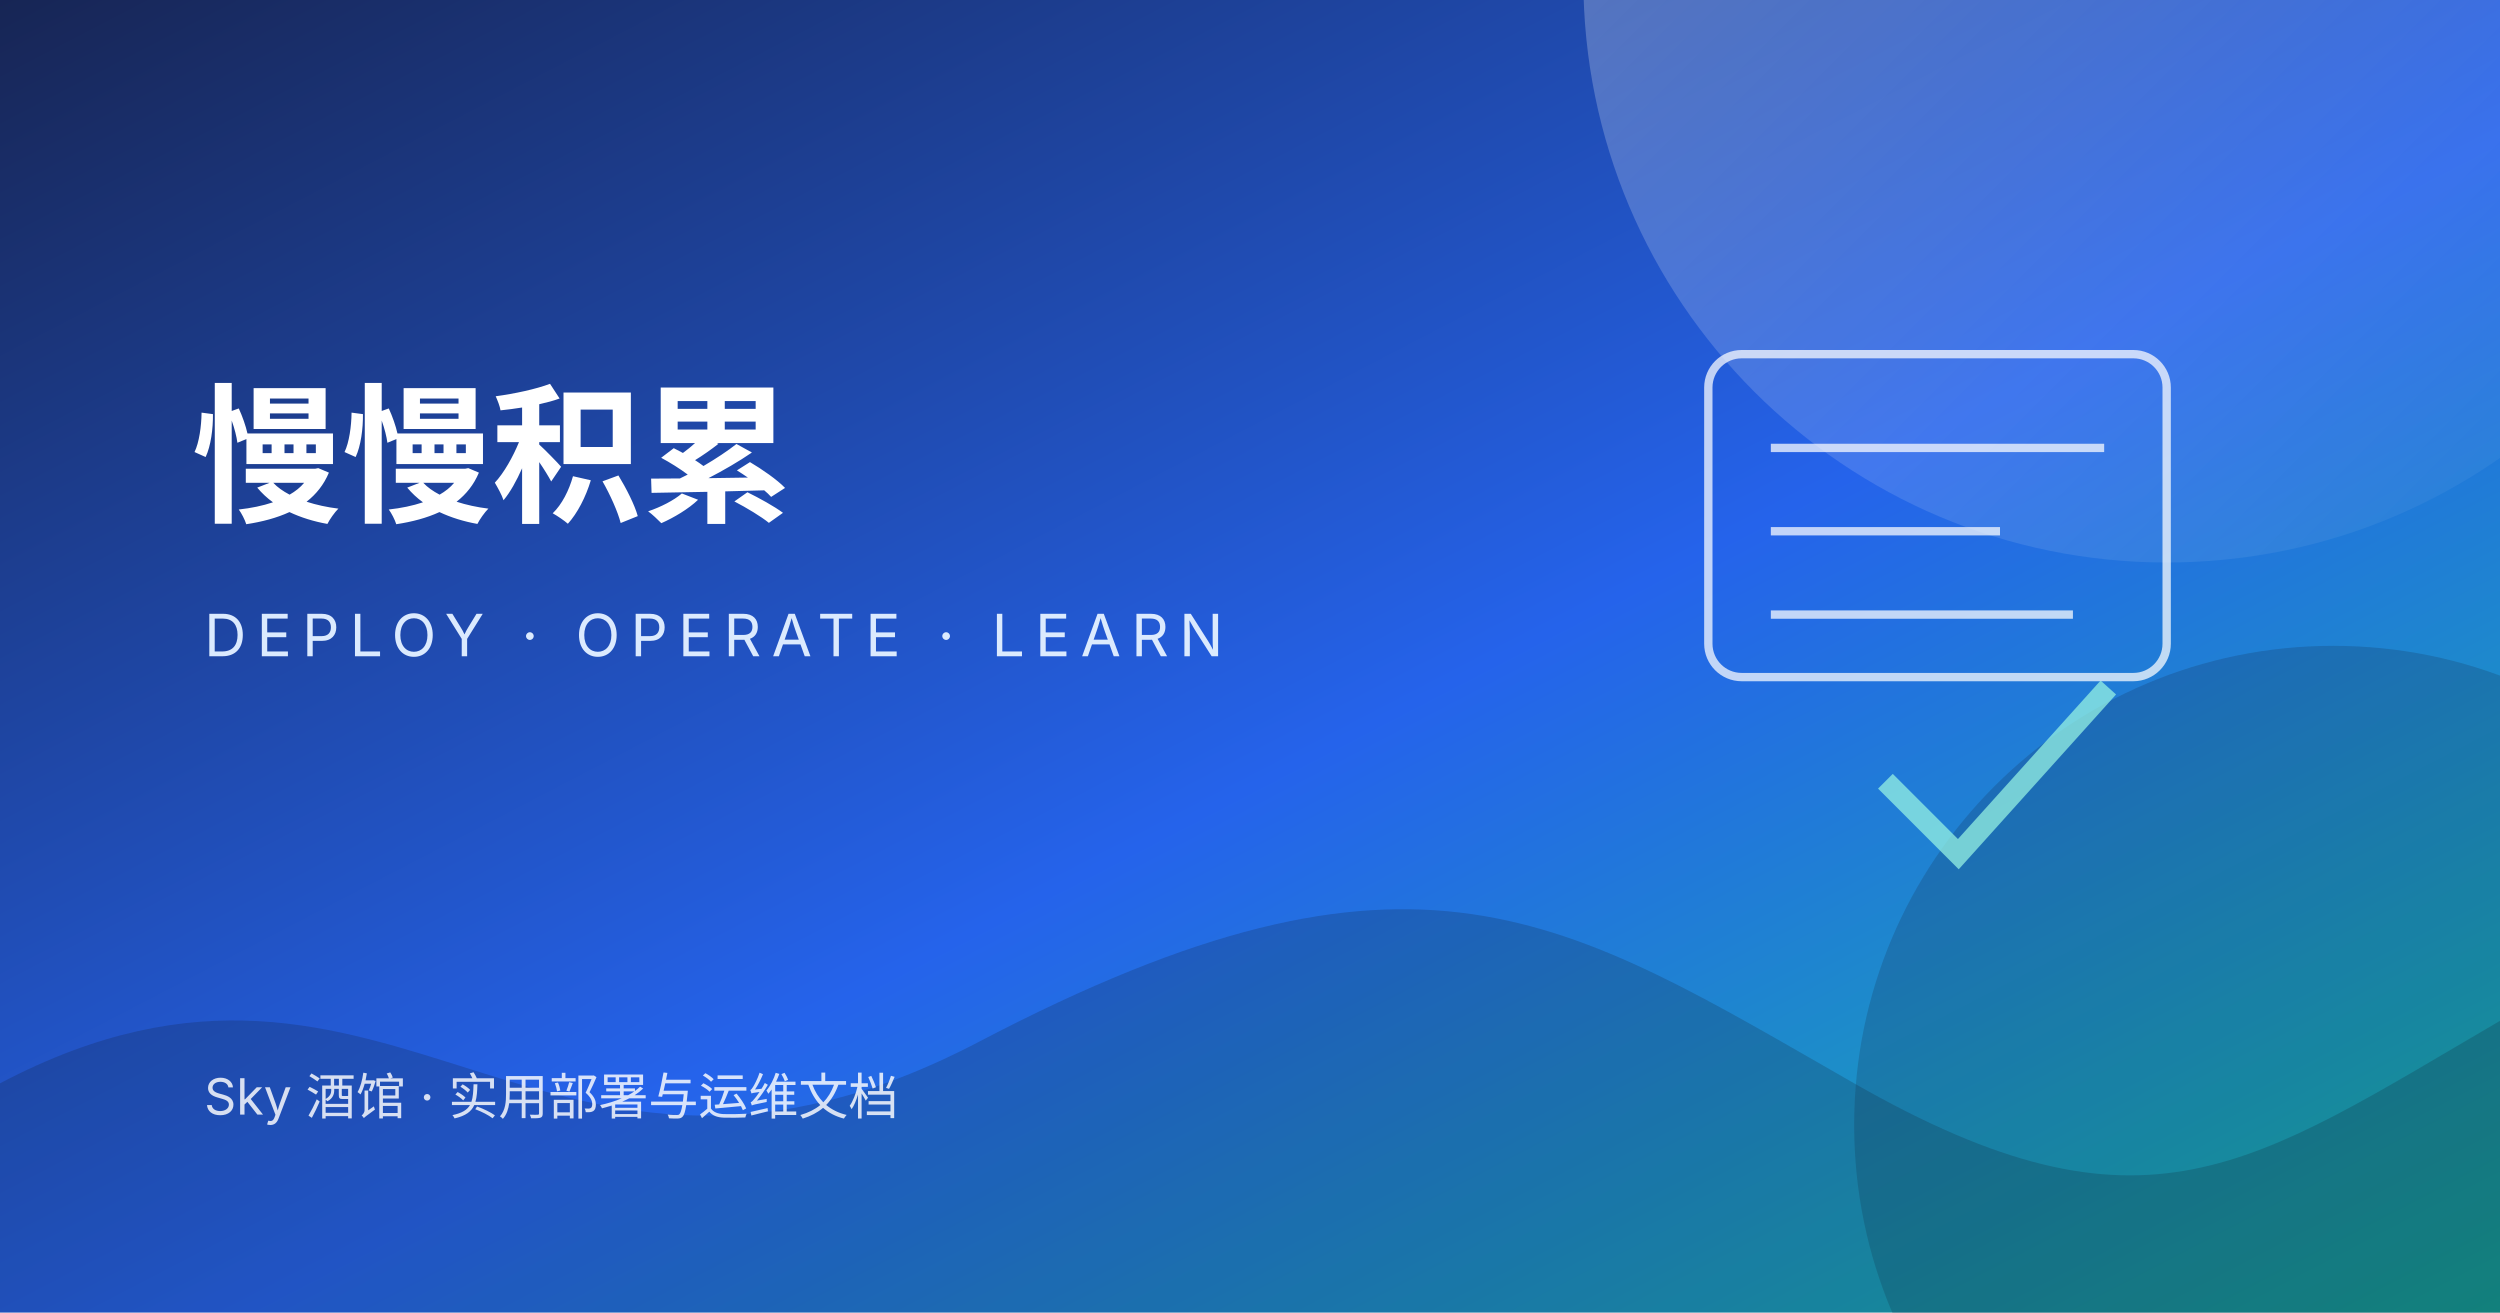
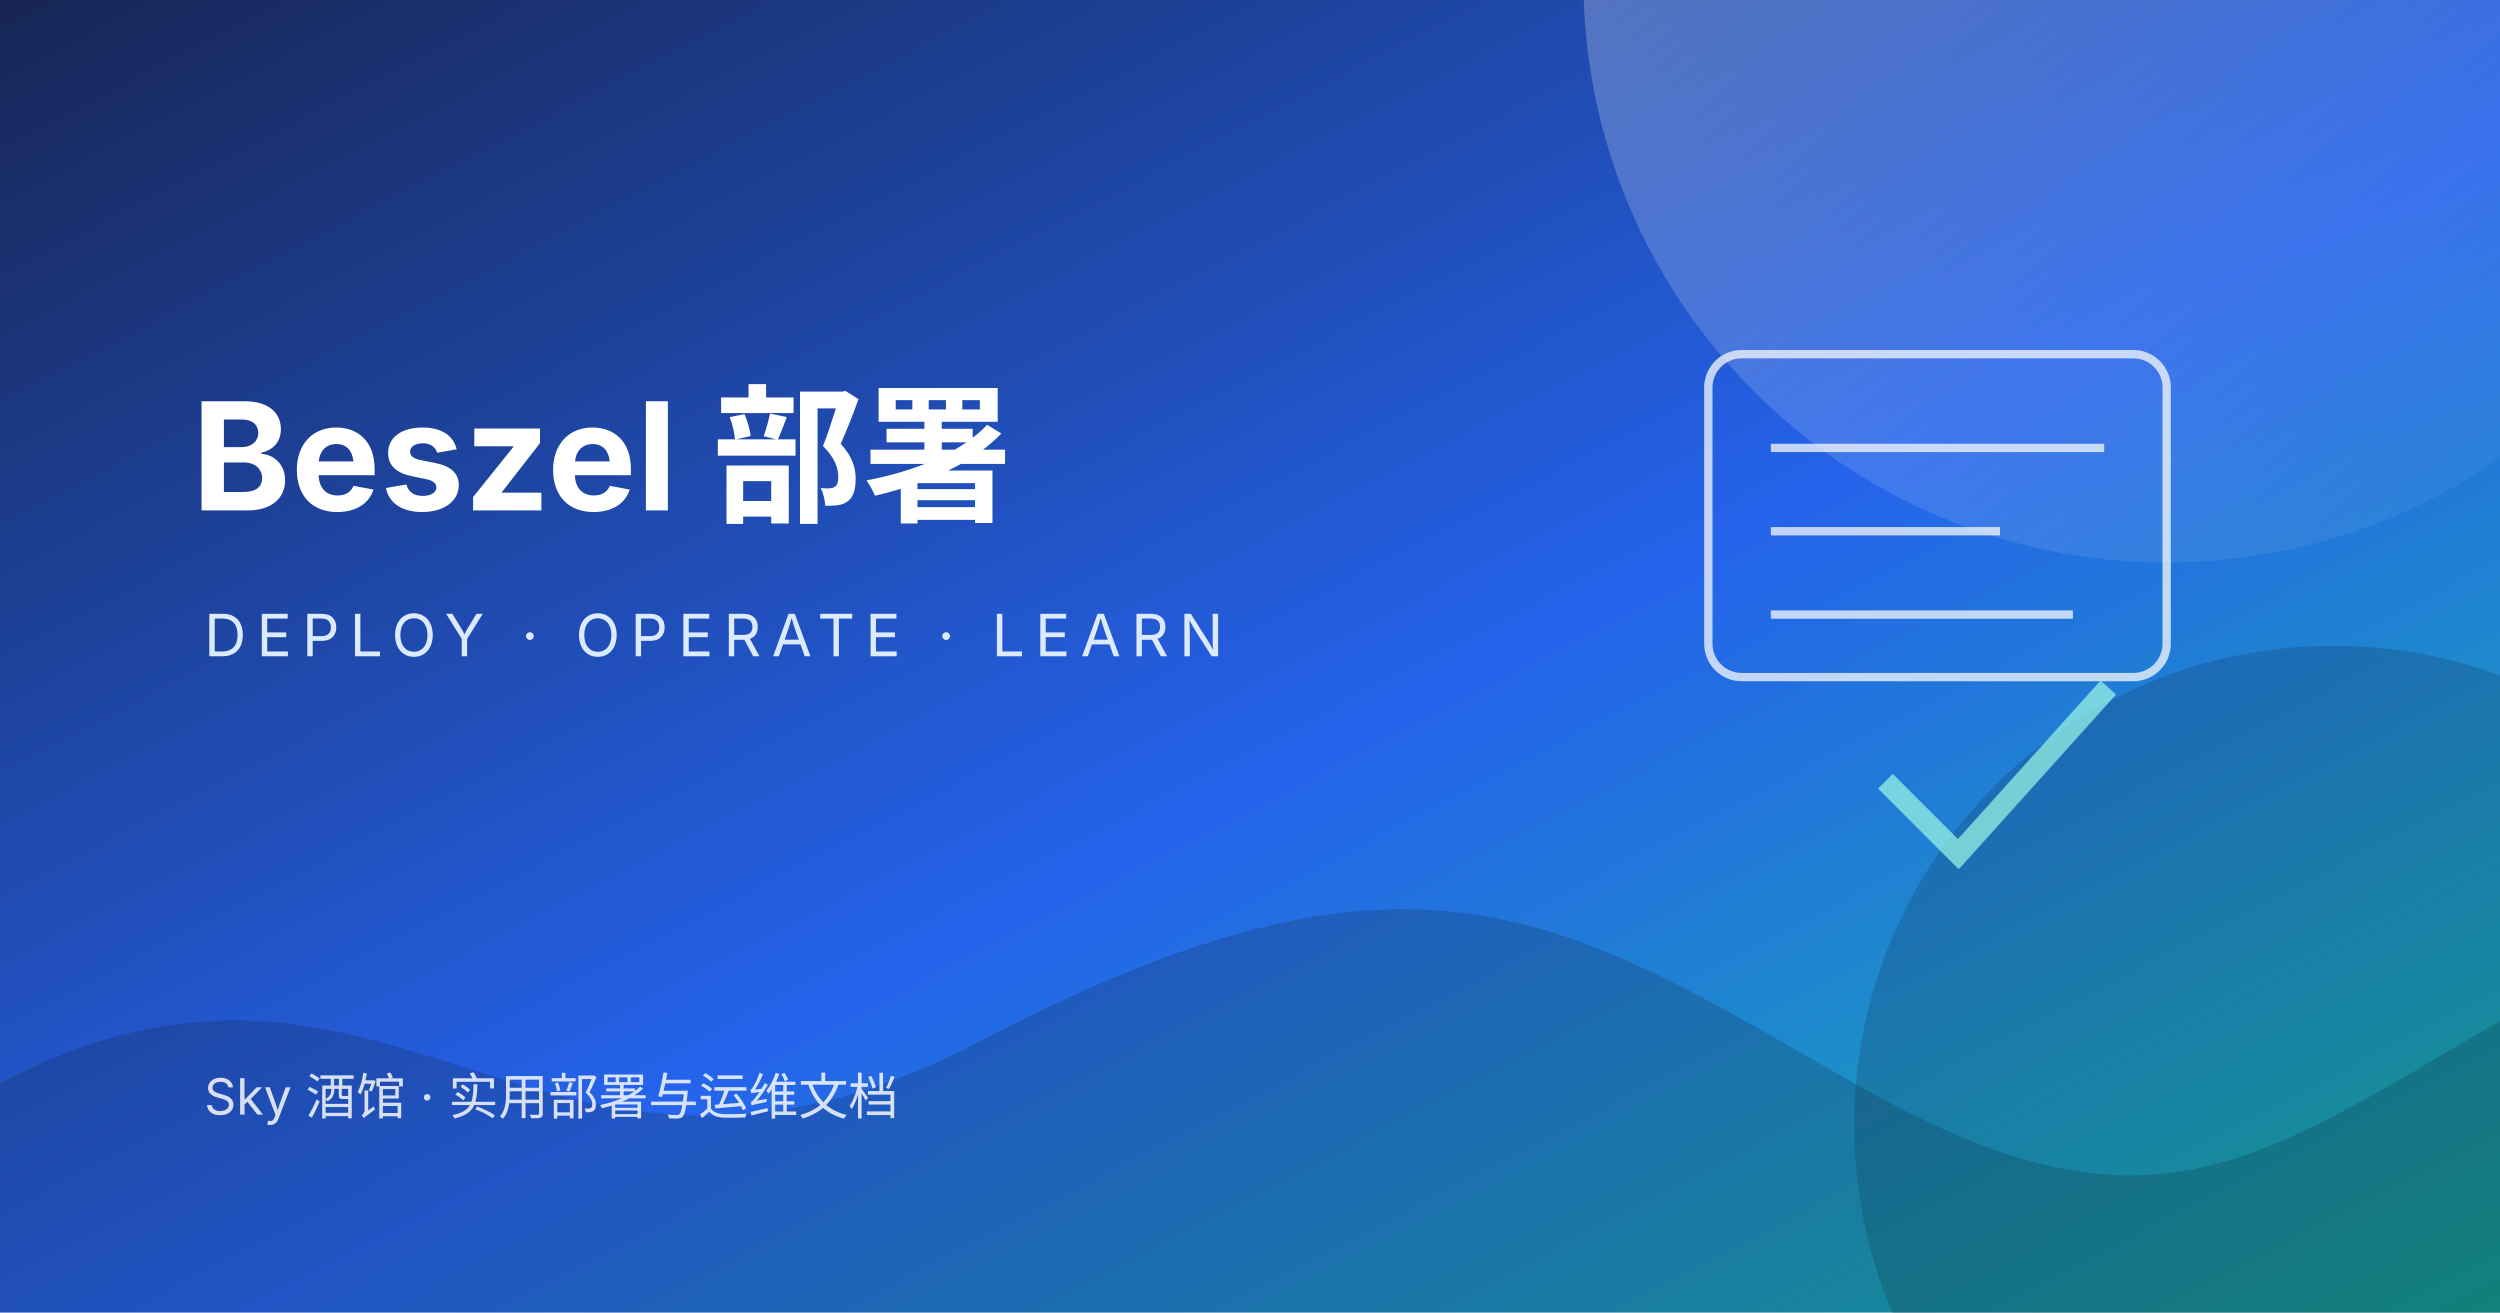
<svg xmlns="http://www.w3.org/2000/svg" viewBox="0 0 1200 630" role="img" aria-labelledby="title desc">
  <defs>
    <linearGradient id="bg" x1="0" y1="0" x2="1" y2="1">
      <stop offset="0" stop-color="#172554" />
      <stop offset="0.55" stop-color="#2563eb" />
      <stop offset="1" stop-color="#14b8a6" />
    </linearGradient>
    <linearGradient id="glow" x1="0" y1="0" x2="1" y2="1">
      <stop offset="0" stop-color="#fff" stop-opacity=".32" />
      <stop offset="1" stop-color="#fff" stop-opacity="0" />
    </linearGradient>
  </defs>
  <rect width="1200" height="630" fill="url(#bg)" />
  <circle cx="1040" cy="-10" r="280" fill="url(#glow)" />
  <circle cx="1120" cy="540" r="230" fill="#0f172a" opacity=".18" />
  <path d="M0 520C190 420 260 610 470 500s280-60 420 20 190 40 310-30v140H0Z" fill="#0f172a" opacity=".2" />
  <g fill="none" stroke="#fff" stroke-opacity=".72" stroke-width="4">
    <rect x="820" y="170" width="220" height="155" rx="16" />
    <path d="M850 215h160M850 255h110M850 295h145" />
    <path d="m905 375 35 35 72-80" stroke="#99f6e4" stroke-width="10" />
  </g>
-   <text x="92" y="245" fill="#fff" font-family="-apple-system,BlinkMacSystemFont,'Segoe UI',sans-serif" font-size="72" font-weight="700">慢慢积累</text>
+   <text x="92" y="245" fill="#fff" font-family="-apple-system,BlinkMacSystemFont,'Segoe UI',sans-serif" font-size="72" font-weight="700">Beszel 部署</text>
  <text x="98" y="315" fill="#dbeafe" font-family="-apple-system,BlinkMacSystemFont,'Segoe UI',sans-serif" font-size="28" letter-spacing="5">DEPLOY · OPERATE · LEARN</text>
  <text x="98" y="535" fill="#fff" opacity=".82" font-family="-apple-system,BlinkMacSystemFont,'Segoe UI',sans-serif" font-size="24">Sky 酒馆 · 实用部署与运维文档</text>
</svg>
